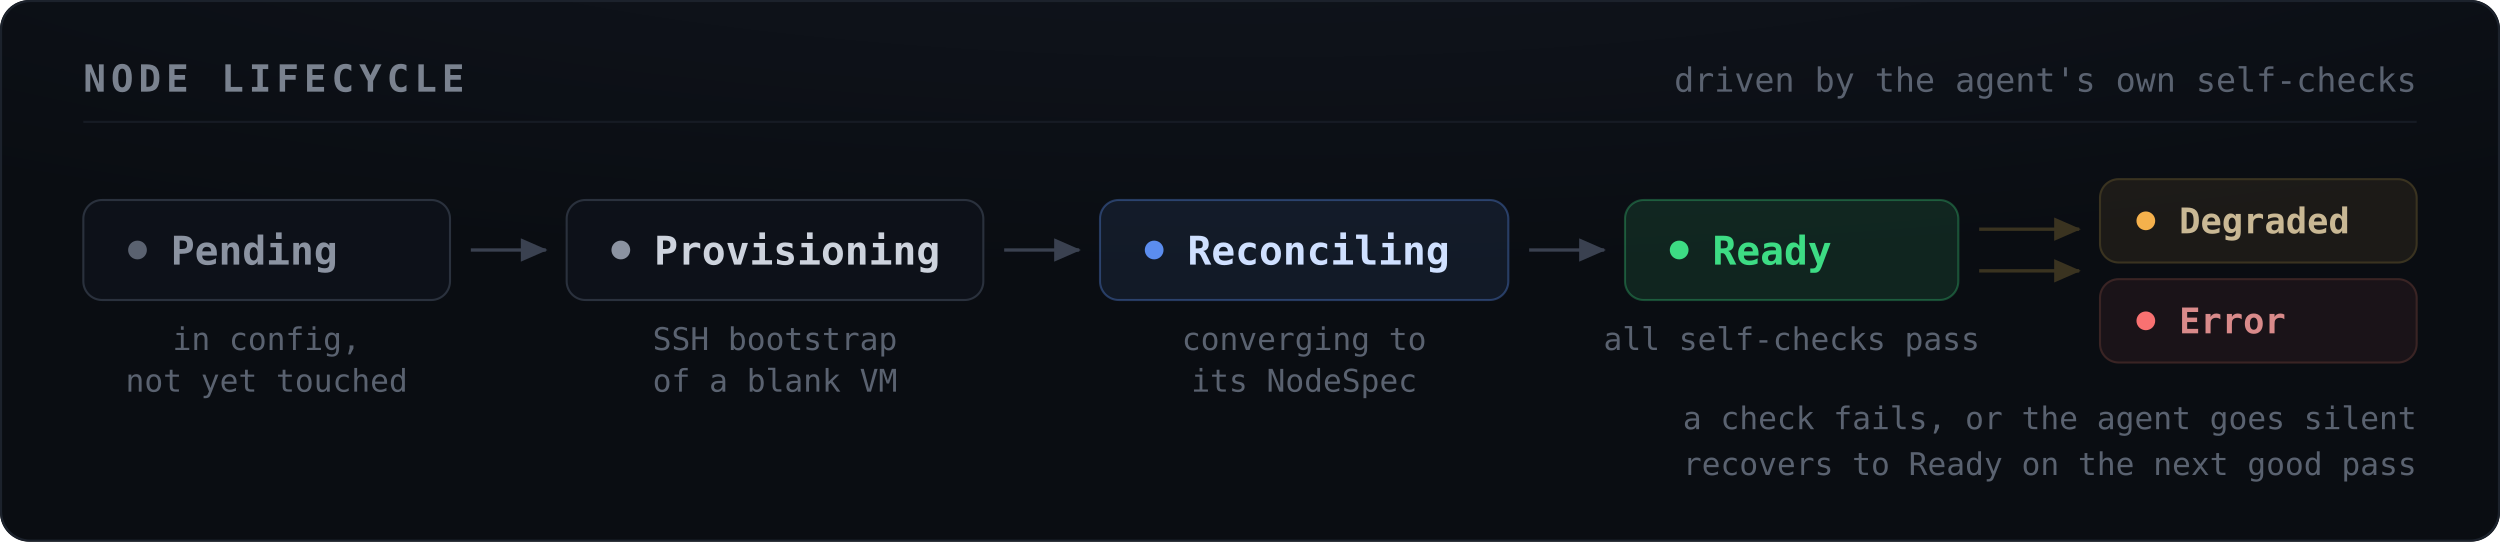
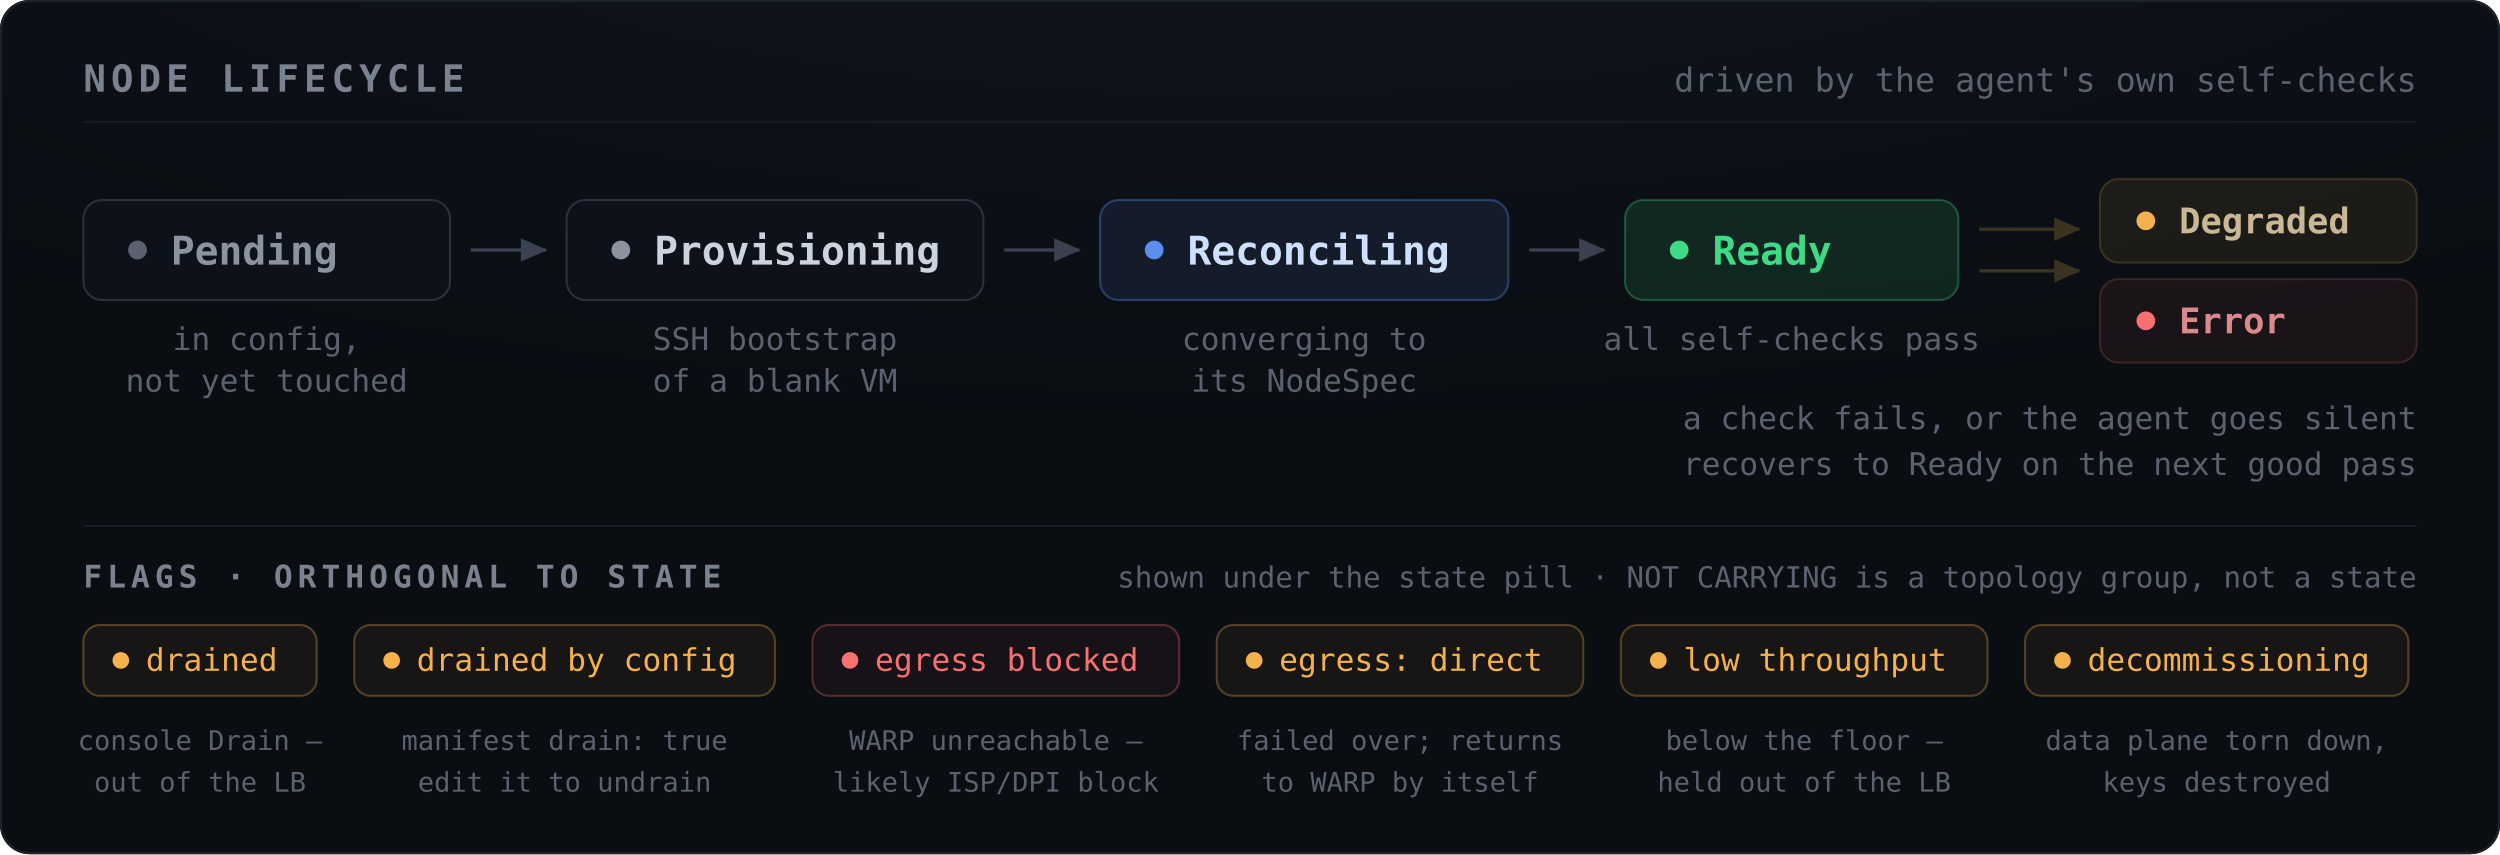
- <svg xmlns="http://www.w3.org/2000/svg" viewBox="0 0 1200 260" width="1200" height="260" role="img" aria-label="Node lifecycle. A node moves from Pending, meaning it is in the config but not yet touched, to Provisioning during SSH bootstrap of the blank VM, to Reconciling while it converges to its NodeSpec, to Ready once every self-check passes. From Reconciling or Ready a node drops to Degraded when a self-check fails or the agent goes silent past the staleness window, or to Error when a reconcile pass fails. Both recover back to Ready on the next good pass.">
+ <svg xmlns="http://www.w3.org/2000/svg" viewBox="0 0 1200 410" width="1200" height="410" role="img" aria-label="Node lifecycle. A node moves from Pending, meaning it is in the config but not yet touched, to Provisioning during SSH bootstrap of the blank VM, to Reconciling while it converges to its NodeSpec, to Ready once every self-check passes. From Reconciling or Ready a node drops to Degraded when a self-check fails or the agent goes silent past the staleness window, or to Error when a reconcile pass fails. Both recover back to Ready on the next good pass. Below the states, a strip of flags orthogonal to state, shown under the state pill in the console: drained (from the console, out of the balancer), drained by config (manifest drain: true, edit it to undrain), egress blocked (WARP unreachable, likely an ISP or DPI block), egress: direct (failed over, returns to WARP by itself), low throughput (below the floor, held out of the balancer), decommissioning (data plane torn down, keys destroyed). NOT CARRYING in the topology is a grouping of exits the master is not routing through, not a state.">
  <defs>
    <radialGradient id="pg" cx="50%" cy="-30%" r="140%">
      <stop offset="0%" stop-color="#11161f" />
      <stop offset="58%" stop-color="#0a0d12" />
      <stop offset="100%" stop-color="#0a0d12" />
    </radialGradient>
    <marker id="am" markerWidth="9" markerHeight="9" refX="7.5" refY="4.5" orient="auto">
      <path d="M0,1 L8,4.5 L0,8 Z" fill="#3a4150" />
    </marker>
    <marker id="aa" markerWidth="9" markerHeight="9" refX="7.5" refY="4.5" orient="auto">
      <path d="M0,1 L8,4.5 L0,8 Z" fill="#3a3320" />
    </marker>
    <clipPath id="card">
-       <rect x="0" y="0" width="1200" height="260" rx="14" />
+       <rect x="0" y="0" width="1200" height="410" rx="14" />
    </clipPath>
  </defs>
  <g clip-path="url(#card)" font-family="ui-monospace, SFMono-Regular, Menlo, Consolas, monospace">
-     <rect width="1200" height="260" fill="url(#pg)" />
+     <rect width="1200" height="410" fill="url(#pg)" />
    <text x="40" y="44" font-size="18" font-weight="700" fill="#7a828f" letter-spacing="2.4">NODE LIFECYCLE</text>
    <text x="1160" y="44" font-size="16" fill="#5a6270" text-anchor="end">driven by the agent's own self-checks</text>
    <rect x="40" y="58" width="1120" height="1" fill="#161b24" />
    <rect x="40" y="96" width="176" height="48" rx="9" fill="#0d1119" stroke="#2a313d" />
    <circle cx="66" cy="120" r="4.5" fill="#5a6270" />
    <text x="82" y="127" font-size="19" font-weight="600" fill="#8b93a1">Pending</text>
    <text x="128" y="168" font-size="15" fill="#5a6270" text-anchor="middle">in config,</text>
    <text x="128" y="188" font-size="15" fill="#5a6270" text-anchor="middle">not yet touched</text>
    <path d="M226,120 L262,120" stroke="#3a4150" stroke-width="1.6" fill="none" marker-end="url(#am)" />
    <rect x="272" y="96" width="200" height="48" rx="9" fill="#0d1119" stroke="#2a313d" />
    <circle cx="298" cy="120" r="4.5" fill="#8b93a1" />
    <text x="314" y="127" font-size="19" font-weight="600" fill="#cdd3dd">Provisioning</text>
    <text x="372" y="168" font-size="15" fill="#5a6270" text-anchor="middle">SSH bootstrap</text>
    <text x="372" y="188" font-size="15" fill="#5a6270" text-anchor="middle">of a blank VM</text>
    <path d="M482,120 L518,120" stroke="#3a4150" stroke-width="1.6" fill="none" marker-end="url(#am)" />
    <rect x="528" y="96" width="196" height="48" rx="9" fill="rgba(91,141,239,.10)" stroke="rgba(91,141,239,.35)" />
    <circle cx="554" cy="120" r="4.5" fill="#5b8def" />
    <text x="570" y="127" font-size="19" font-weight="600" fill="#cfe0ff">Reconciling</text>
    <text x="626" y="168" font-size="15" fill="#5a6270" text-anchor="middle">converging to</text>
    <text x="626" y="188" font-size="15" fill="#5a6270" text-anchor="middle">its NodeSpec</text>
    <path d="M734,120 L770,120" stroke="#3a4150" stroke-width="1.6" fill="none" marker-end="url(#am)" />
    <rect x="780" y="96" width="160" height="48" rx="9" fill="rgba(61,220,132,.12)" stroke="rgba(61,220,132,.30)" />
    <circle cx="806" cy="120" r="4.5" fill="#3ddc84" />
    <text x="822" y="127" font-size="19" font-weight="700" fill="#3ddc84">Ready</text>
    <text x="860" y="168" font-size="15" fill="#5a6270" text-anchor="middle">all self-checks pass</text>
    <path d="M950,110 L998,110" stroke="#3a3320" stroke-width="1.6" fill="none" marker-end="url(#aa)" />
    <path d="M950,130 L998,130" stroke="#3a3320" stroke-width="1.6" fill="none" marker-end="url(#aa)" />
    <rect x="1008" y="86" width="152" height="40" rx="9" fill="rgba(245,177,76,.08)" stroke="#3a3320" />
    <circle cx="1030" cy="106" r="4.5" fill="#f5b14c" />
    <text x="1046" y="112" font-size="17" font-weight="600" fill="#c9b894">Degraded</text>
    <rect x="1008" y="134" width="152" height="40" rx="9" fill="rgba(248,113,113,.07)" stroke="#3a2424" />
    <circle cx="1030" cy="154" r="4.5" fill="#f87171" />
    <text x="1046" y="160" font-size="17" font-weight="600" fill="#d98a8a">Error</text>
    <text x="1160" y="206" font-size="15" fill="#5a6270" text-anchor="end">a check fails, or the agent goes silent</text>
    <text x="1160" y="228" font-size="15" fill="#5a6270" text-anchor="end">recovers to Ready on the next good pass</text>
-     <rect x="0.5" y="0.5" width="1199" height="259" rx="14" fill="none" stroke="#1c222c" />
+     <rect x="40" y="252" width="1120" height="1" fill="#161b24" />
+     <text x="40" y="282" font-size="15" font-weight="700" fill="#7a828f" letter-spacing="2.4">FLAGS · ORTHOGONAL TO STATE</text>
+     <text x="1160" y="282" font-size="14" fill="#5a6270" text-anchor="end">shown under the state pill · NOT CARRYING is a topology group, not a state</text>
+     <rect x="40" y="300" width="112" height="34" rx="8" fill="rgba(245,177,76,.06)" stroke="rgba(245,177,76,.30)" />
+     <circle cx="58" cy="317" r="4" fill="#f5b14c" />
+     <text x="70" y="322" font-size="15" fill="#f5b14c">drained</text>
+     <text x="96" y="360" font-size="13" fill="#5a6270" text-anchor="middle">console Drain —</text>
+     <text x="96" y="380" font-size="13" fill="#5a6270" text-anchor="middle">out of the LB</text>
+     <rect x="170" y="300" width="202" height="34" rx="8" fill="rgba(245,177,76,.06)" stroke="rgba(245,177,76,.30)" />
+     <circle cx="188" cy="317" r="4" fill="#f5b14c" />
+     <text x="200" y="322" font-size="15" fill="#f5b14c">drained by config</text>
+     <text x="271" y="360" font-size="13" fill="#5a6270" text-anchor="middle">manifest drain: true</text>
+     <text x="271" y="380" font-size="13" fill="#5a6270" text-anchor="middle">edit it to undrain</text>
+     <rect x="390" y="300" width="176" height="34" rx="8" fill="rgba(248,113,113,.06)" stroke="rgba(248,113,113,.30)" />
+     <circle cx="408" cy="317" r="4" fill="#f87171" />
+     <text x="420" y="322" font-size="15" fill="#f87171">egress blocked</text>
+     <text x="478" y="360" font-size="13" fill="#5a6270" text-anchor="middle">WARP unreachable —</text>
+     <text x="478" y="380" font-size="13" fill="#5a6270" text-anchor="middle">likely ISP/DPI block</text>
+     <rect x="584" y="300" width="176" height="34" rx="8" fill="rgba(245,177,76,.06)" stroke="rgba(245,177,76,.30)" />
+     <circle cx="602" cy="317" r="4" fill="#f5b14c" />
+     <text x="614" y="322" font-size="15" fill="#f5b14c">egress: direct</text>
+     <text x="672" y="360" font-size="13" fill="#5a6270" text-anchor="middle">failed over; returns</text>
+     <text x="672" y="380" font-size="13" fill="#5a6270" text-anchor="middle">to WARP by itself</text>
+     <rect x="778" y="300" width="176" height="34" rx="8" fill="rgba(245,177,76,.06)" stroke="rgba(245,177,76,.30)" />
+     <circle cx="796" cy="317" r="4" fill="#f5b14c" />
+     <text x="808" y="322" font-size="15" fill="#f5b14c">low throughput</text>
+     <text x="866" y="360" font-size="13" fill="#5a6270" text-anchor="middle">below the floor —</text>
+     <text x="866" y="380" font-size="13" fill="#5a6270" text-anchor="middle">held out of the LB</text>
+     <rect x="972" y="300" width="184" height="34" rx="8" fill="rgba(245,177,76,.06)" stroke="rgba(245,177,76,.30)" />
+     <circle cx="990" cy="317" r="4" fill="#f5b14c" />
+     <text x="1002" y="322" font-size="15" fill="#f5b14c">decommissioning</text>
+     <text x="1064" y="360" font-size="13" fill="#5a6270" text-anchor="middle">data plane torn down,</text>
+     <text x="1064" y="380" font-size="13" fill="#5a6270" text-anchor="middle">keys destroyed</text>
+     <rect x="0.5" y="0.5" width="1199" height="409" rx="14" fill="none" stroke="#1c222c" />
  </g>
</svg>
